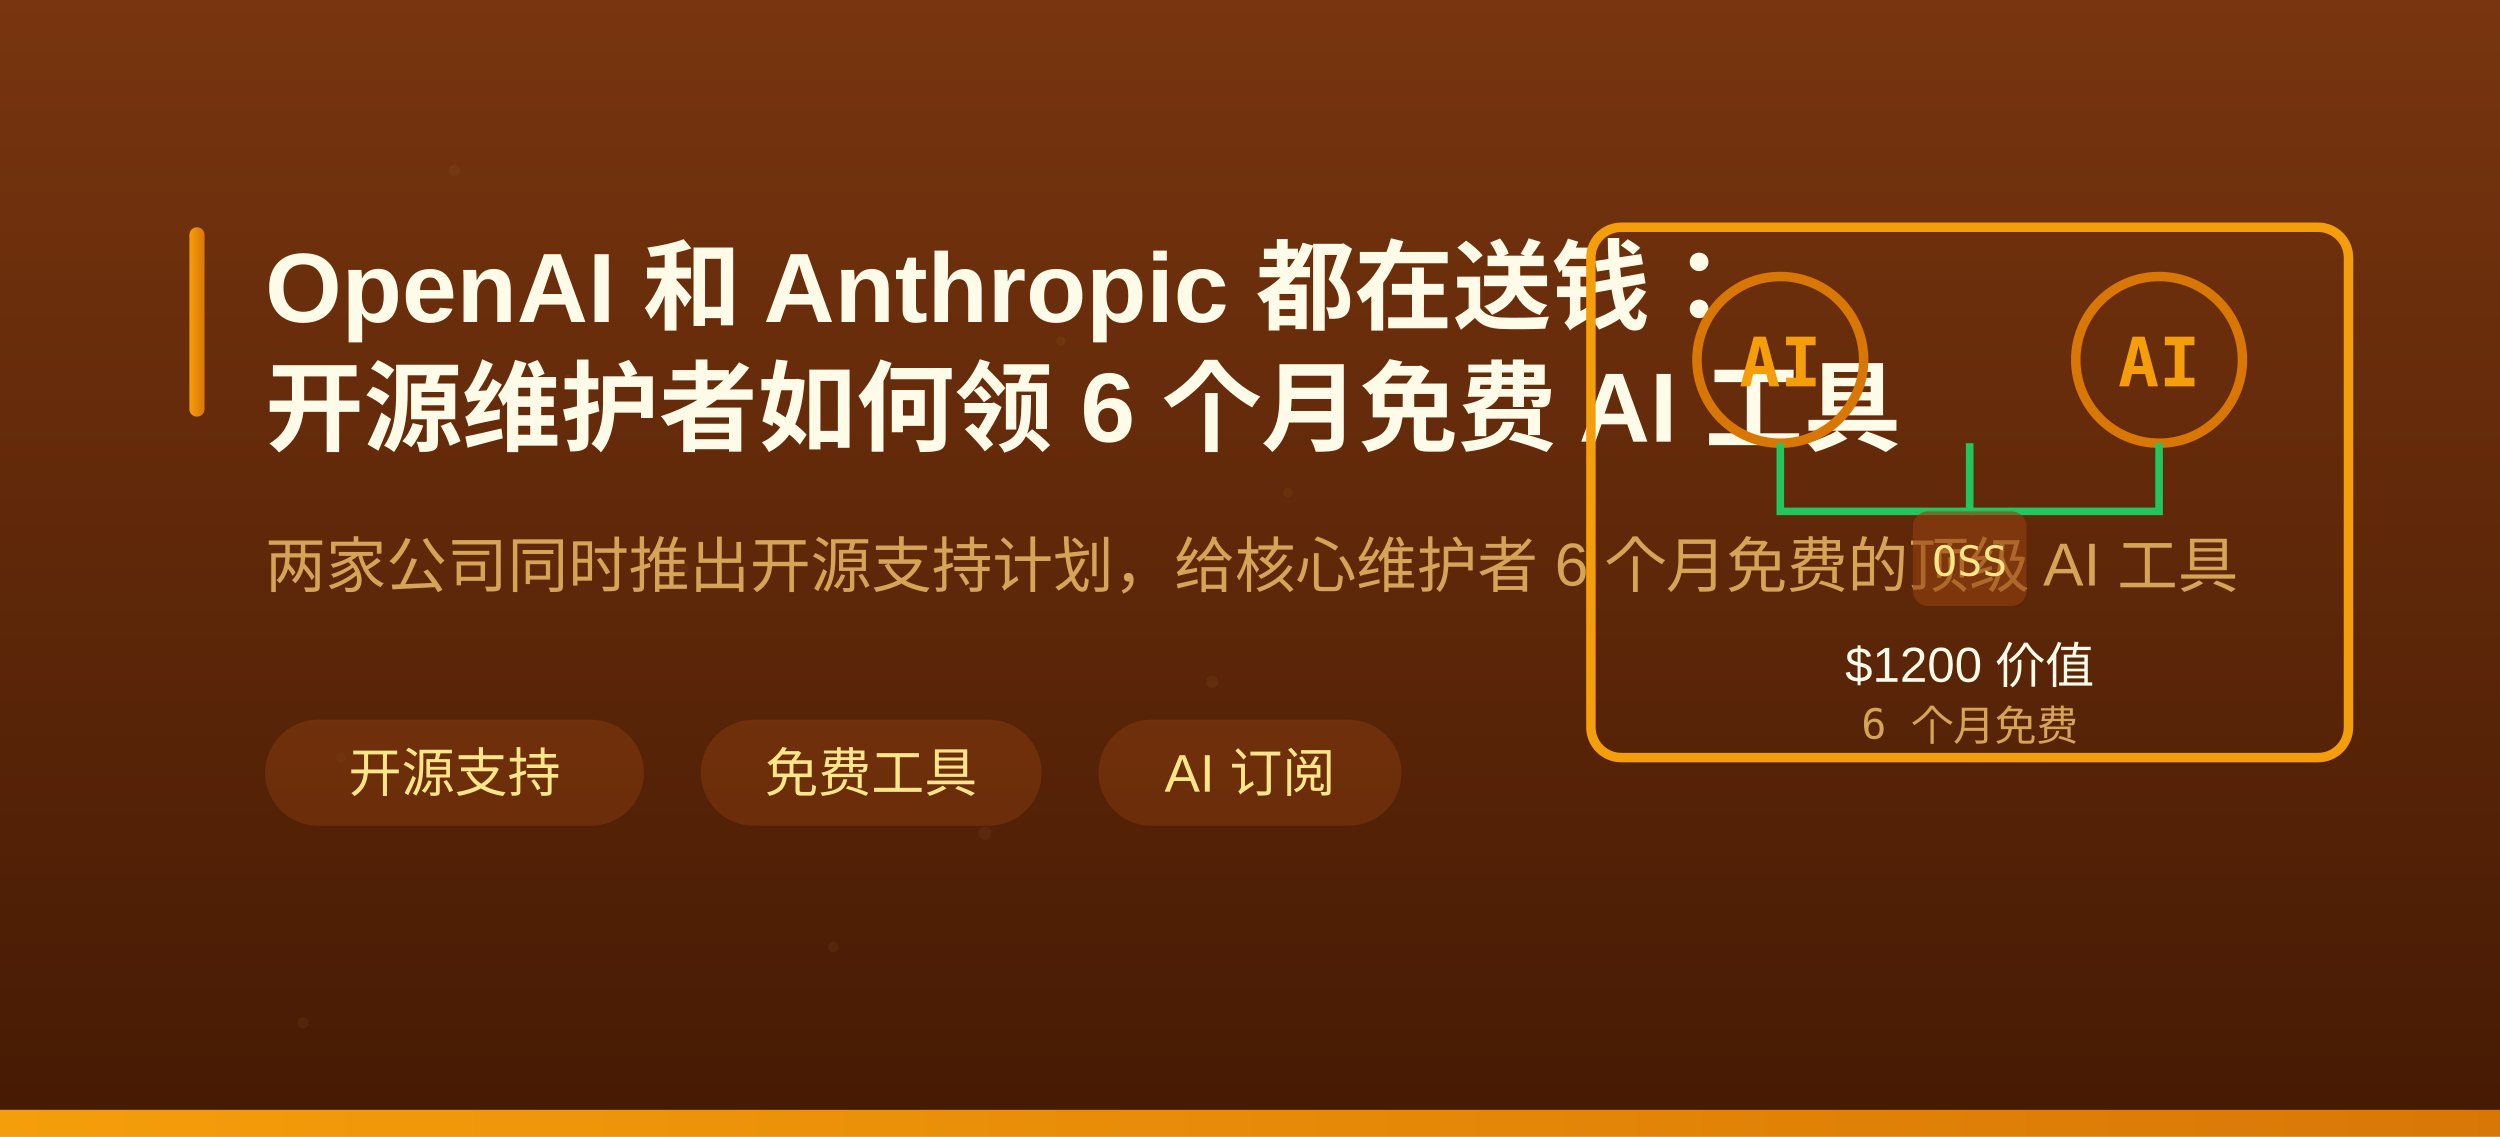
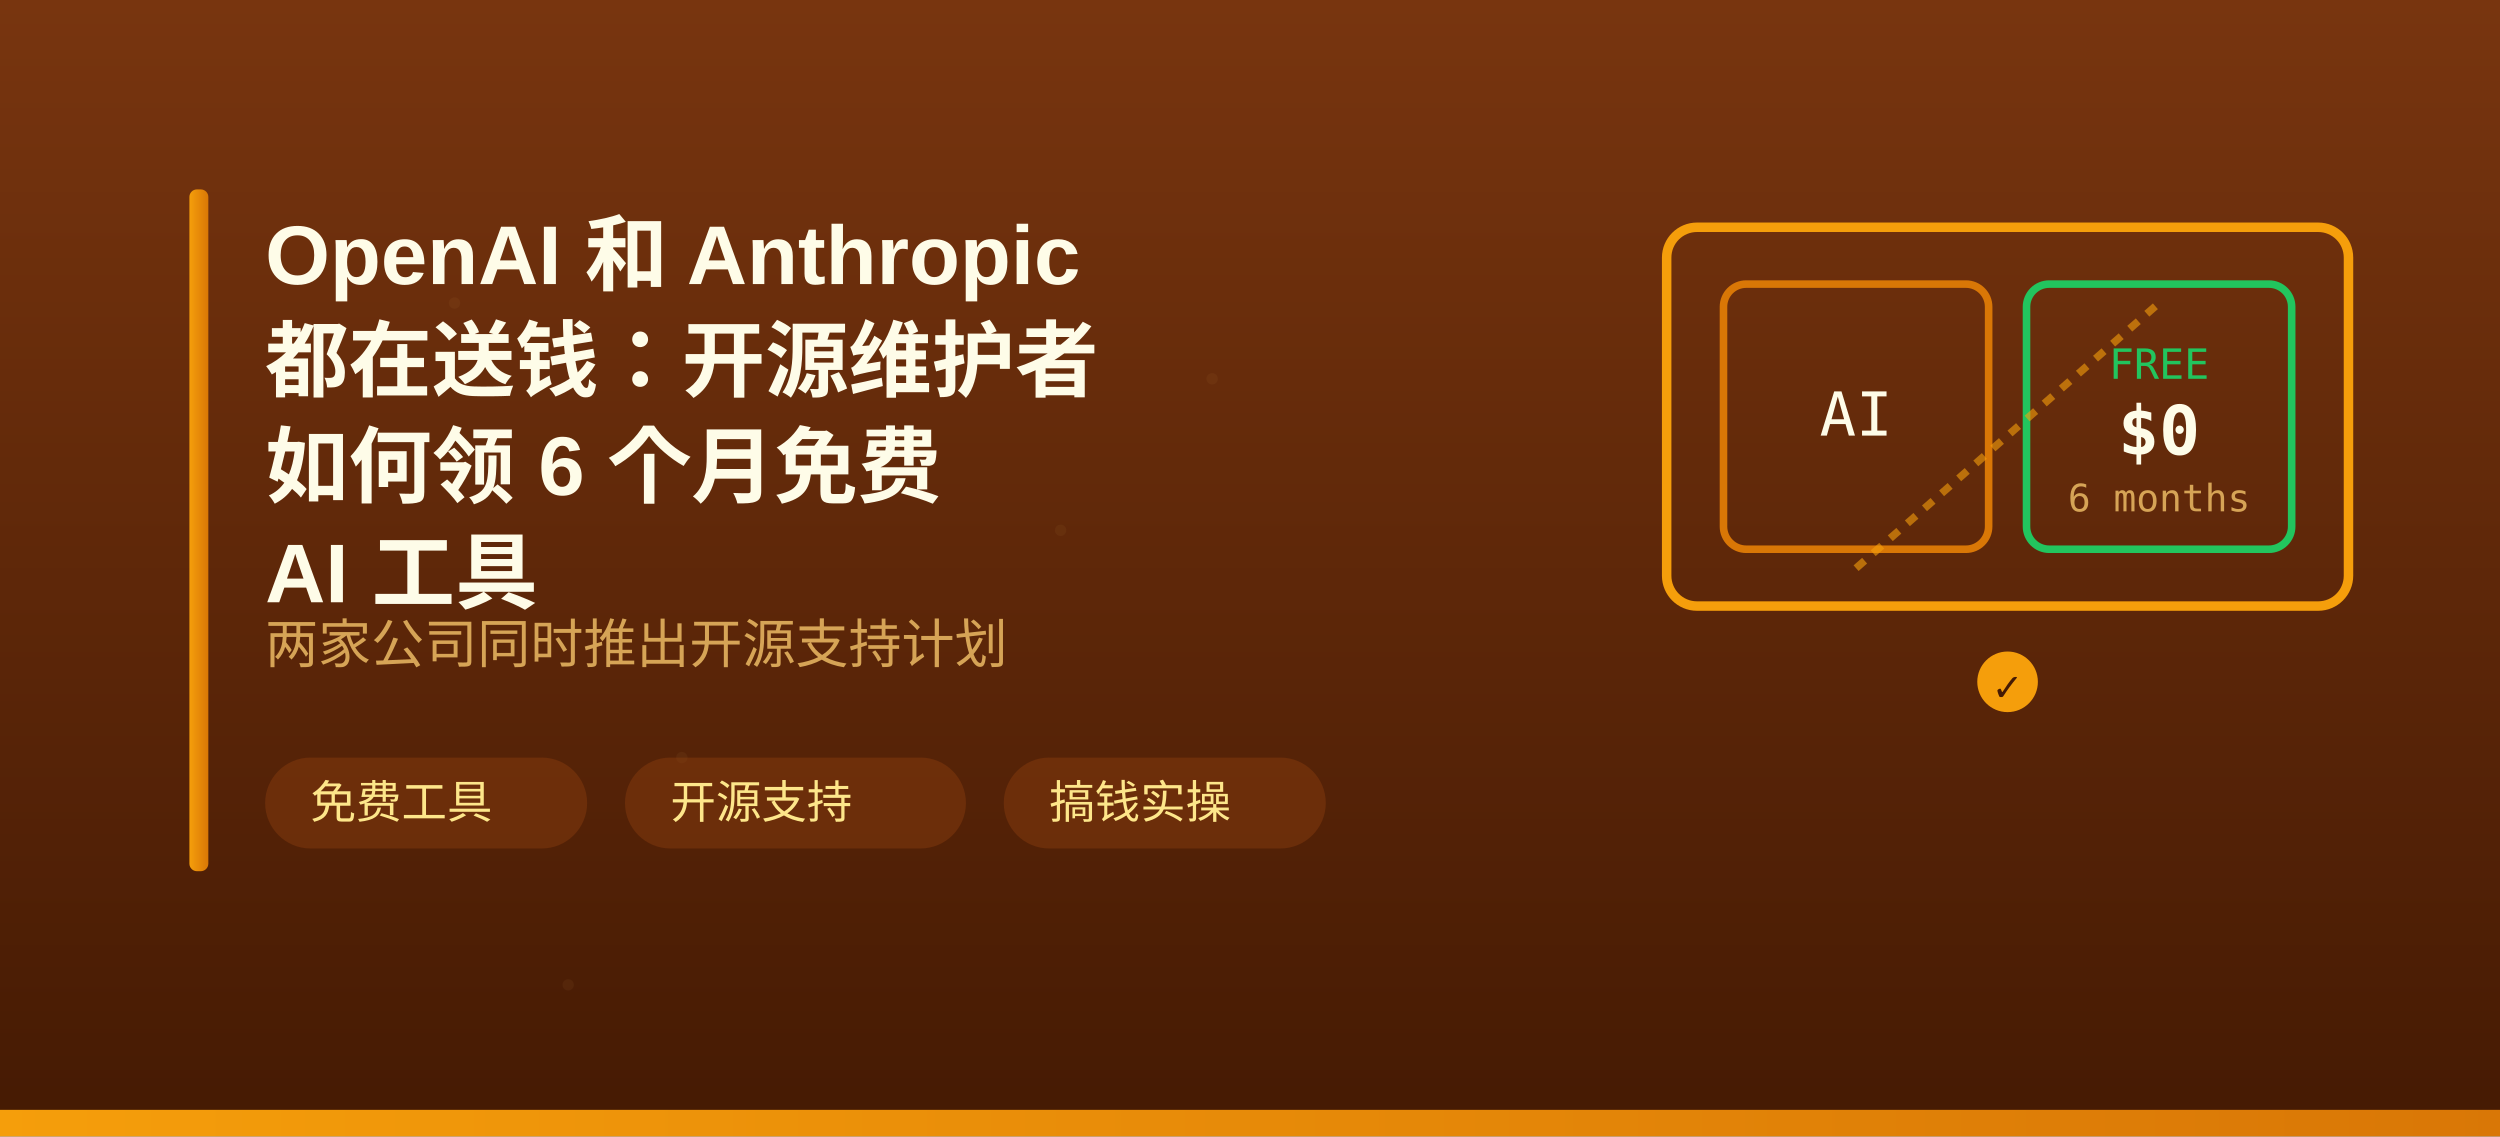
<svg xmlns="http://www.w3.org/2000/svg" viewBox="0 0 660 300">
  <defs>
-     <linearGradient id="bgGrad" x1="0%" y1="0%" x2="0%" y2="100%">
+     <linearGradient id="bg" x1="0%" y1="0%" x2="0%" y2="100%">
      <stop offset="0%" style="stop-color:#78350F" />
      <stop offset="100%" style="stop-color:#451A03" />
    </linearGradient>
-     <linearGradient id="accentGrad" x1="0%" y1="0%" x2="100%" y2="0%">
+     <linearGradient id="accent" x1="0%" y1="0%" x2="100%" y2="0%">
      <stop offset="0%" style="stop-color:#F59E0B" />
      <stop offset="100%" style="stop-color:#D97706" />
    </linearGradient>
  </defs>
-   <rect width="660" height="300" fill="url(#bgGrad)" />
-   <g opacity="0.06">
-     <circle cx="120" cy="45" r="1.5" fill="#D6A456" />
-     <circle cx="280" cy="90" r="1.2" fill="#D6A456" />
-     <circle cx="180" cy="150" r="1.8" fill="#D6A456" />
-     <circle cx="90" cy="200" r="1.3" fill="#D6A456" />
-     <circle cx="320" cy="180" r="1.6" fill="#D6A456" />
-     <circle cx="220" cy="250" r="1.4" fill="#D6A456" />
-     <circle cx="150" cy="100" r="1.1" fill="#D6A456" />
-     <circle cx="260" cy="220" r="1.7" fill="#D6A456" />
-     <circle cx="340" cy="130" r="1.3" fill="#D6A456" />
-     <circle cx="80" cy="270" r="1.5" fill="#D6A456" />
+   <rect width="660" height="300" fill="url(#bg)" />
+   <circle cx="120" cy="80" r="1.5" fill="#D6A456" opacity="0.06" />
+   <circle cx="280" cy="140" r="1.5" fill="#D6A456" opacity="0.06" />
+   <circle cx="180" cy="200" r="1.5" fill="#D6A456" opacity="0.06" />
+   <circle cx="320" cy="100" r="1.5" fill="#D6A456" opacity="0.06" />
+   <circle cx="150" cy="260" r="1.5" fill="#D6A456" opacity="0.06" />
+   <rect x="50" y="50" width="5" height="180" fill="url(#accent)" rx="2" />
+   <text x="70" y="75" font-family="Arial, sans-serif" font-size="22" font-weight="bold" fill="#FEFCE8">
+     <tspan x="70" dy="0">OpenAI 和 Anthropic</tspan>
+     <tspan x="70" dy="28">都在送钱：开源维护者</tspan>
+     <tspan x="70" dy="28">如何领 6 个月免费</tspan>
+     <tspan x="70" dy="28">AI 工具</tspan>
+   </text>
+   <text x="70" y="175" font-family="Arial, sans-serif" font-size="14" fill="#D6A456">
+     两家公司同时推出开源支持计划
+   </text>
+   <rect x="70" y="200" width="85" height="24" rx="12" fill="#92400E" opacity="0.4" />
+   <text x="82" y="216" font-family="Arial, sans-serif" font-size="12" fill="#FDE68A">免费工具</text>
+   <rect x="165" y="200" width="90" height="24" rx="12" fill="#92400E" opacity="0.4" />
+   <text x="177" y="216" font-family="Arial, sans-serif" font-size="12" fill="#FDE68A">开源支持</text>
+   <rect x="265" y="200" width="85" height="24" rx="12" fill="#92400E" opacity="0.4" />
+   <text x="277" y="216" font-family="Arial, sans-serif" font-size="12" fill="#FDE68A">搞钱实操</text>
+   <g transform="translate(430, 50)">
+     <rect x="10" y="10" width="180" height="100" rx="8" fill="none" stroke="#F59E0B" stroke-width="2.5" />
+     <rect x="25" y="25" width="70" height="70" rx="6" fill="none" stroke="#D97706" stroke-width="2" />
+     <text x="60" y="65" font-family="monospace" font-size="16" fill="#FEFCE8" text-anchor="middle">AI</text>
+     <rect x="105" y="25" width="70" height="70" rx="6" fill="none" stroke="#22C55E" stroke-width="2" />
+     <text x="140" y="50" font-family="monospace" font-size="11" fill="#22C55E" text-anchor="middle">FREE</text>
+     <text x="140" y="70" font-family="monospace" font-size="18" fill="#FEFCE8" text-anchor="middle" font-weight="bold">$0</text>
+     <text x="140" y="85" font-family="monospace" font-size="10" fill="#D6A456" text-anchor="middle">6 months</text>
+     <path d="M 60 100 L 140 30" stroke="#F59E0B" stroke-width="2" stroke-dasharray="3,3" opacity="0.6" />
+     <circle cx="100" cy="130" r="8" fill="#F59E0B" />
+     <text x="100" y="135" font-family="Arial" font-size="10" fill="#451A03" text-anchor="middle" font-weight="bold">✓</text>
  </g>
-   <rect x="50" y="60" width="4" height="50" fill="url(#accentGrad)" rx="2" />
-   <text x="70" y="85" font-family="Arial, sans-serif" font-size="26" font-weight="bold" fill="#FEFCE8">
-     <tspan x="70" dy="0">OpenAI 和 Anthropic 都在送钱：</tspan>
-     <tspan x="70" dy="32">开源维护者如何领 6 个月免费 AI 工具</tspan>
-   </text>
-   <text x="70" y="155" font-family="Arial, sans-serif" font-size="16" fill="#D6A456">
-     两家公司同时推出开源支持计划，给核心维护者 6 个月免费的顶级 AI 工具
-   </text>
-   <g transform="translate(70, 190)">
-     <rect width="100" height="28" rx="14" fill="#92400E" opacity="0.4" />
-     <text x="50" y="19" font-family="Arial, sans-serif" font-size="14" fill="#FDE68A" text-anchor="middle">开源支持</text>
-   </g>
-   <g transform="translate(185, 190)">
-     <rect width="90" height="28" rx="14" fill="#92400E" opacity="0.4" />
-     <text x="45" y="19" font-family="Arial, sans-serif" font-size="14" fill="#FDE68A" text-anchor="middle">免费工具</text>
-   </g>
-   <g transform="translate(290, 190)">
-     <rect width="80" height="28" rx="14" fill="#92400E" opacity="0.4" />
-     <text x="40" y="19" font-family="Arial, sans-serif" font-size="14" fill="#FDE68A" text-anchor="middle">AI 订阅</text>
-   </g>
-   <g transform="translate(420, 60)">
-     <rect x="0" y="0" width="200" height="140" rx="8" fill="none" stroke="#F59E0B" stroke-width="2.5" />
-     <circle cx="50" cy="35" r="22" fill="none" stroke="#D97706" stroke-width="2.5" />
-     <text x="50" y="42" font-family="monospace" font-size="18" font-weight="bold" fill="#F59E0B" text-anchor="middle">AI</text>
-     <circle cx="150" cy="35" r="22" fill="none" stroke="#D97706" stroke-width="2.5" />
-     <text x="150" y="42" font-family="monospace" font-size="18" font-weight="bold" fill="#F59E0B" text-anchor="middle">AI</text>
-     <path d="M 50 57 L 50 75 L 100 75 L 100 57" fill="none" stroke="#22C55E" stroke-width="2" />
-     <path d="M 150 57 L 150 75 L 100 75" fill="none" stroke="#22C55E" stroke-width="2" />
-     <rect x="85" y="75" width="30" height="25" rx="4" fill="#92400E" opacity="0.6" />
-     <text x="100" y="92" font-family="monospace" font-size="11" fill="#FDE68A" text-anchor="middle">OSS</text>
-     <text x="100" y="120" font-family="Arial, sans-serif" font-size="13" fill="#FEFCE8" text-anchor="middle">$1200 价值</text>
-     <text x="100" y="135" font-family="monospace" font-size="11" fill="#D6A456" text-anchor="middle">6 个月免费</text>
-   </g>
-   <rect y="293" width="660" height="7" fill="url(#accentGrad)" />
+   <rect x="0" y="293" width="660" height="7" fill="url(#accent)" />
</svg>
